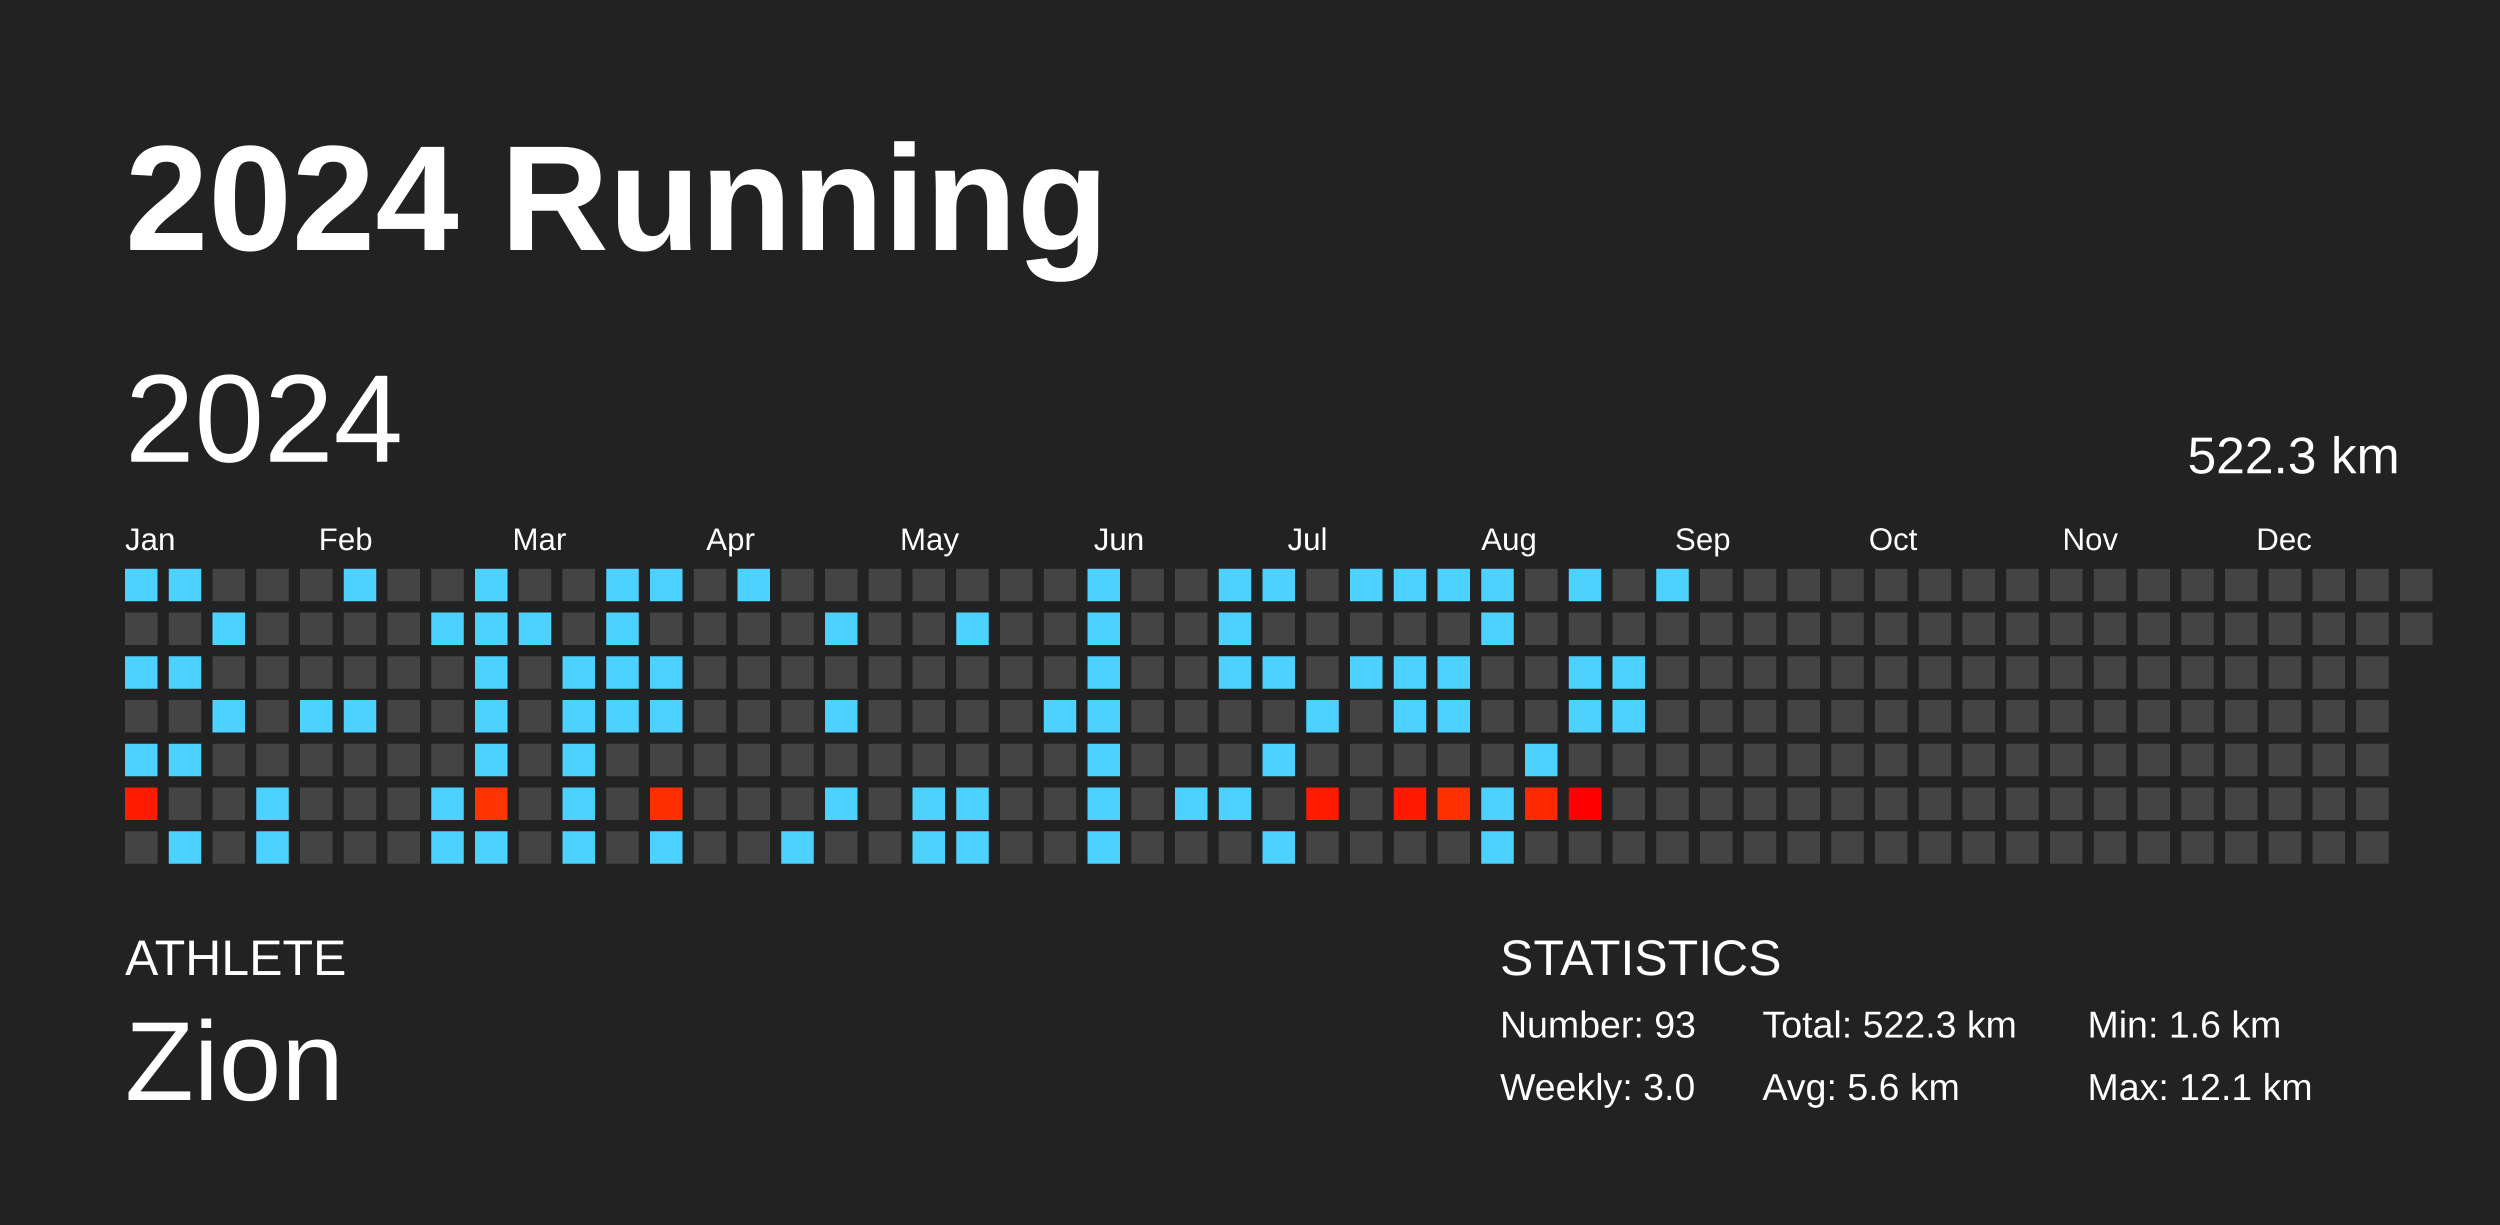
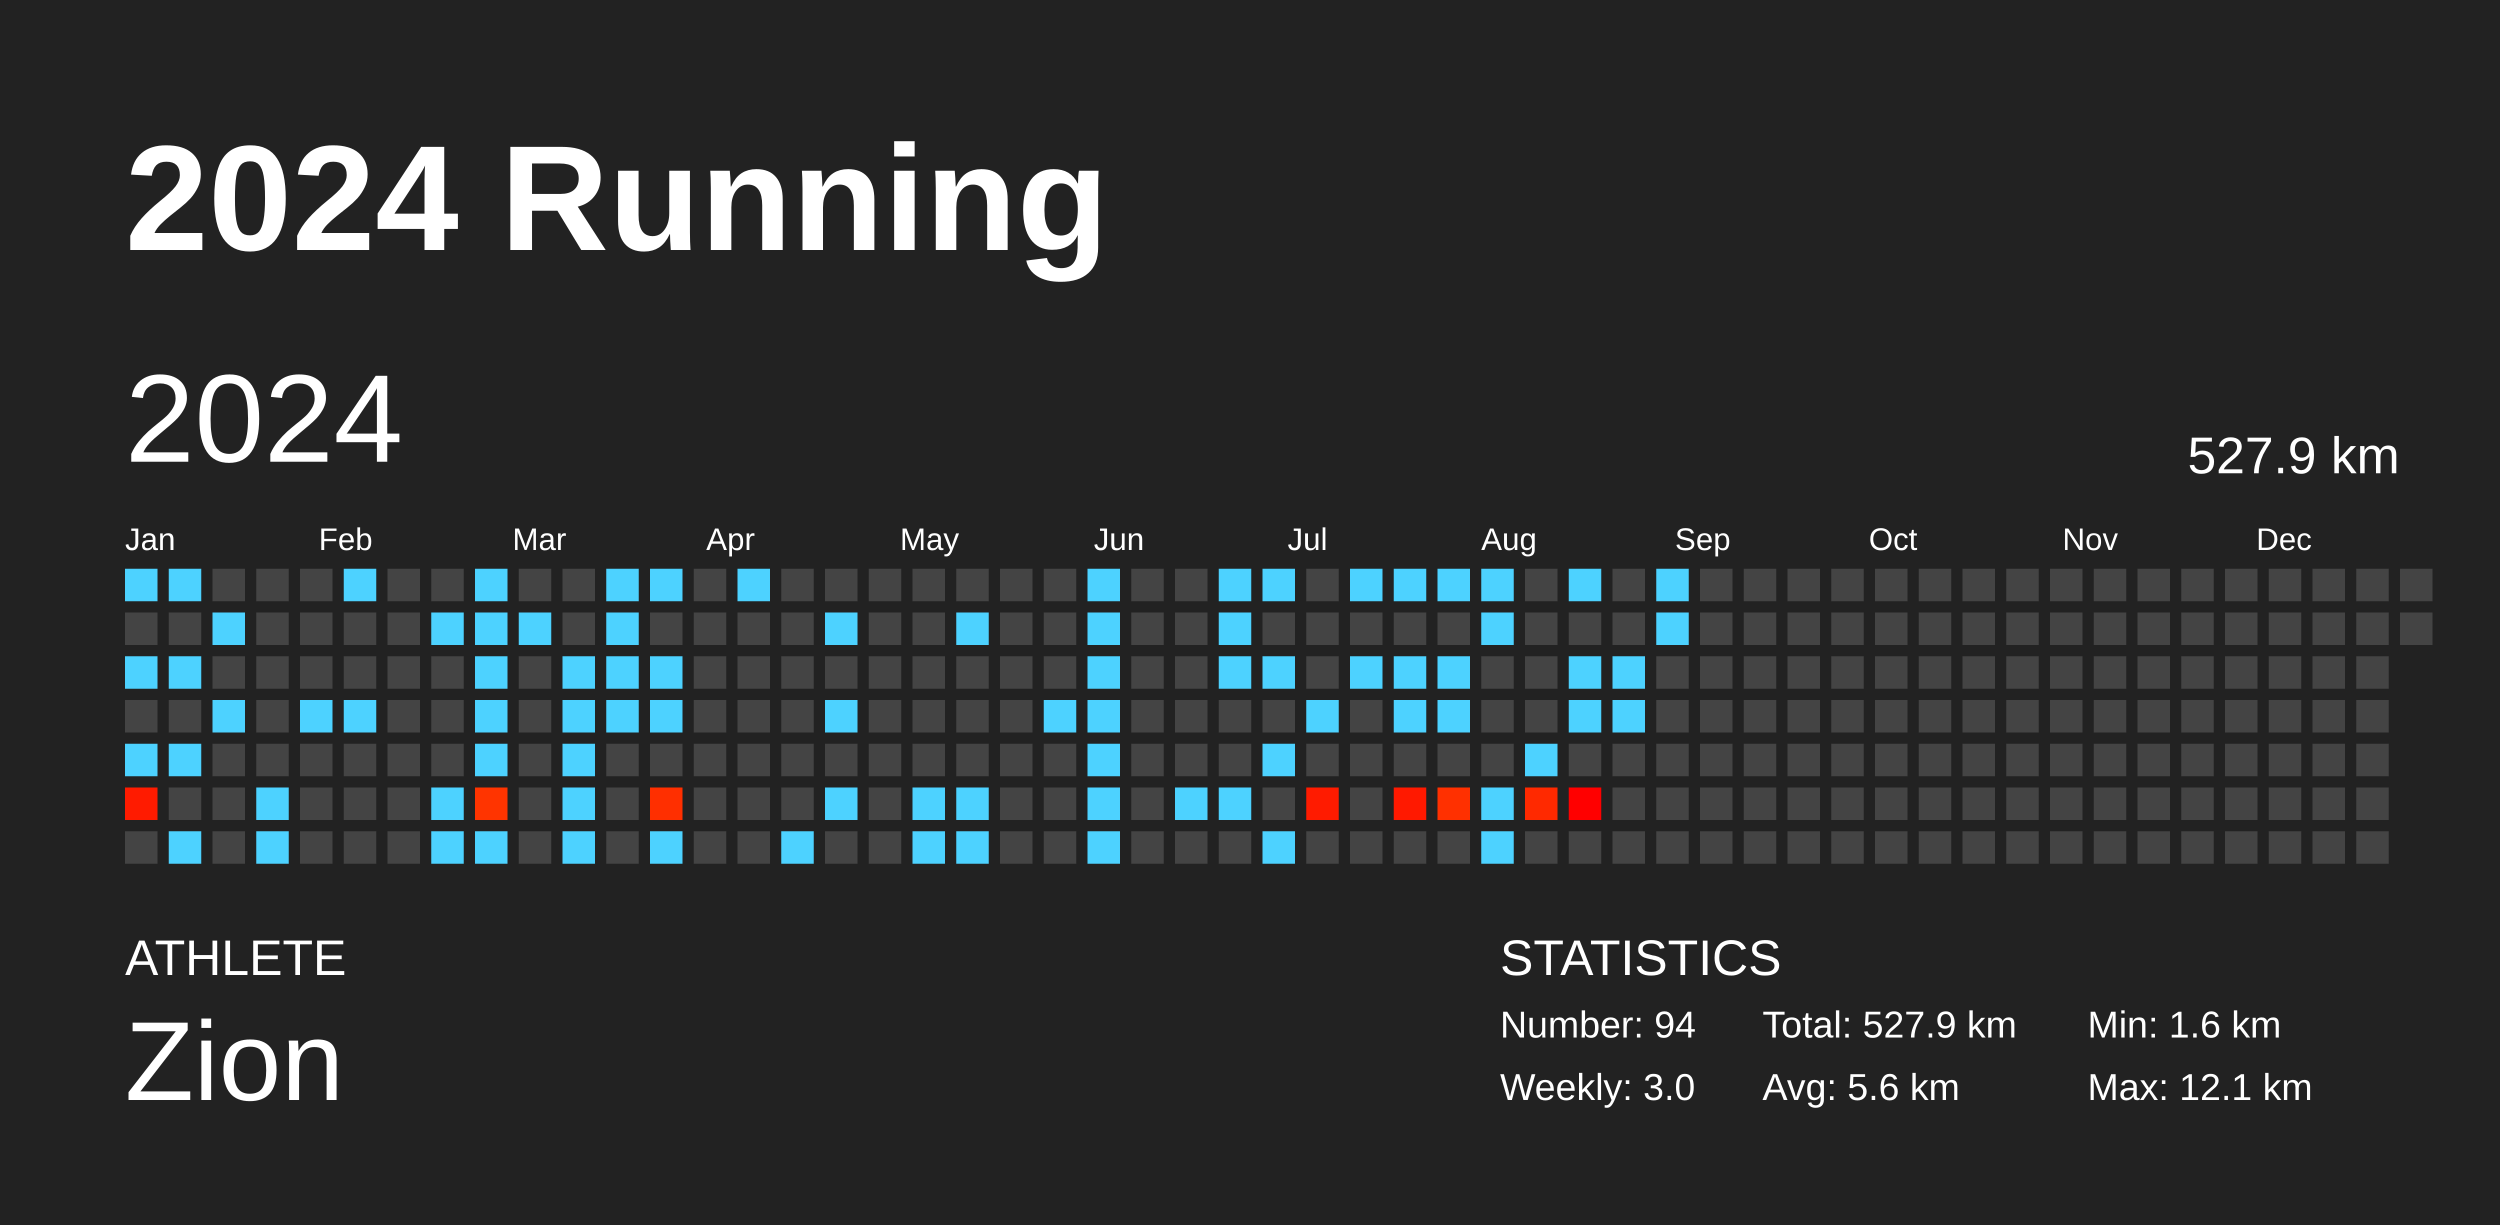
<svg xmlns="http://www.w3.org/2000/svg" baseProfile="full" height="98mm" version="1.1" viewBox="0,0,200,98" width="200mm">
  <defs />
  <rect fill="#222222" height="98" width="200" x="0" y="0" />
  <text fill="#FFFFFF" style="font-size:12px; font-family:Arial; font-weight:bold;" x="10" y="20">2024 Running</text>
  <text fill="#FFFFFF" style="font-size:4px; font-family:Arial" x="10" y="78">ATHLETE</text>
  <text fill="#FFFFFF" style="font-size:9px; font-family:Arial" x="10" y="88">Zion</text>
  <text fill="#FFFFFF" style="font-size:4px; font-family:Arial" x="120" y="78">STATISTICS</text>
-   <text fill="#FFFFFF" style="font-size:3px; font-family:Arial" x="120" y="83">Number: 93</text>
+   <text fill="#FFFFFF" style="font-size:3px; font-family:Arial" x="120" y="83">Number: 94</text>
  <text fill="#FFFFFF" style="font-size:3px; font-family:Arial" x="120" y="88">Weekly: 3.0</text>
-   <text fill="#FFFFFF" style="font-size:3px; font-family:Arial" x="141" y="83">Total: 522.3 km</text>
+   <text fill="#FFFFFF" style="font-size:3px; font-family:Arial" x="141" y="83">Total: 527.9 km</text>
  <text fill="#FFFFFF" style="font-size:3px; font-family:Arial" x="141" y="88">Avg: 5.6 km</text>
  <text fill="#FFFFFF" style="font-size:3px; font-family:Arial" x="167" y="83">Min: 1.6 km</text>
  <text fill="#FFFFFF" style="font-size:3px; font-family:Arial" x="167" y="88">Max: 12.1 km</text>
  <text dominant-baseline="hanging" fill="#FFFFFF" style="font-size:10.0px; font-family:Arial;" x="10" y="30">2024</text>
-   <text dominant-baseline="hanging" fill="#FFFFFF" style="font-size:4.125px; font-family:Arial;" x="175" y="35">522.3 km</text>
+   <text dominant-baseline="hanging" fill="#FFFFFF" style="font-size:4.125px; font-family:Arial;" x="175" y="35">527.9 km</text>
  <text fill="#FFFFFF" style="font-size:2.5px; font-family:Arial" x="10.0" y="44">Jan</text>
  <text fill="#FFFFFF" style="font-size:2.5px; font-family:Arial" x="25.5" y="44">Feb</text>
  <text fill="#FFFFFF" style="font-size:2.5px; font-family:Arial" x="41.0" y="44">Mar</text>
  <text fill="#FFFFFF" style="font-size:2.5px; font-family:Arial" x="56.5" y="44">Apr</text>
  <text fill="#FFFFFF" style="font-size:2.5px; font-family:Arial" x="72.0" y="44">May</text>
  <text fill="#FFFFFF" style="font-size:2.5px; font-family:Arial" x="87.5" y="44">Jun</text>
  <text fill="#FFFFFF" style="font-size:2.5px; font-family:Arial" x="103.0" y="44">Jul</text>
  <text fill="#FFFFFF" style="font-size:2.5px; font-family:Arial" x="118.5" y="44">Aug</text>
  <text fill="#FFFFFF" style="font-size:2.5px; font-family:Arial" x="134.0" y="44">Sep</text>
  <text fill="#FFFFFF" style="font-size:2.5px; font-family:Arial" x="149.5" y="44">Oct</text>
  <text fill="#FFFFFF" style="font-size:2.5px; font-family:Arial" x="165.0" y="44">Nov</text>
  <text fill="#FFFFFF" style="font-size:2.5px; font-family:Arial" x="180.5" y="44">Dec</text>
  <rect fill="#4dd2ff" height="2.6" width="2.6" x="10.0" y="45.5" />
  <rect fill="#444444" height="2.6" width="2.6" x="10.0" y="49.0" />
  <rect fill="#4dd2ff" height="2.6" width="2.6" x="10.0" y="52.5" />
  <rect fill="#444444" height="2.6" width="2.6" x="10.0" y="56.0" />
  <rect fill="#4dd2ff" height="2.6" width="2.6" x="10.0" y="59.5" />
  <rect fill="#ff1b00" height="2.6" width="2.6" x="10.0" y="63.0" />
  <rect fill="#444444" height="2.6" width="2.6" x="10.0" y="66.5" />
  <rect fill="#4dd2ff" height="2.6" width="2.6" x="13.5" y="45.5" />
  <rect fill="#444444" height="2.6" width="2.6" x="13.5" y="49.0" />
  <rect fill="#4dd2ff" height="2.6" width="2.6" x="13.5" y="52.5" />
  <rect fill="#444444" height="2.6" width="2.6" x="13.5" y="56.0" />
  <rect fill="#4dd2ff" height="2.6" width="2.6" x="13.5" y="59.5" />
  <rect fill="#444444" height="2.6" width="2.6" x="13.5" y="63.0" />
  <rect fill="#4dd2ff" height="2.6" width="2.6" x="13.5" y="66.5" />
  <rect fill="#444444" height="2.6" width="2.6" x="17.0" y="45.5" />
  <rect fill="#4dd2ff" height="2.6" width="2.6" x="17.0" y="49.0" />
  <rect fill="#444444" height="2.6" width="2.6" x="17.0" y="52.5" />
  <rect fill="#4dd2ff" height="2.6" width="2.6" x="17.0" y="56.0" />
  <rect fill="#444444" height="2.6" width="2.6" x="17.0" y="59.5" />
  <rect fill="#444444" height="2.6" width="2.6" x="17.0" y="63.0" />
  <rect fill="#444444" height="2.6" width="2.6" x="17.0" y="66.5" />
  <rect fill="#444444" height="2.6" width="2.6" x="20.5" y="45.5" />
  <rect fill="#444444" height="2.6" width="2.6" x="20.5" y="49.0" />
  <rect fill="#444444" height="2.6" width="2.6" x="20.5" y="52.5" />
  <rect fill="#444444" height="2.6" width="2.6" x="20.5" y="56.0" />
  <rect fill="#444444" height="2.6" width="2.6" x="20.5" y="59.5" />
  <rect fill="#4dd2ff" height="2.6" width="2.6" x="20.5" y="63.0" />
  <rect fill="#4dd2ff" height="2.6" width="2.6" x="20.5" y="66.5" />
  <rect fill="#444444" height="2.6" width="2.6" x="24.0" y="45.5" />
  <rect fill="#444444" height="2.6" width="2.6" x="24.0" y="49.0" />
  <rect fill="#444444" height="2.6" width="2.6" x="24.0" y="52.5" />
  <rect fill="#4dd2ff" height="2.6" width="2.6" x="24.0" y="56.0" />
  <rect fill="#444444" height="2.6" width="2.6" x="24.0" y="59.5" />
  <rect fill="#444444" height="2.6" width="2.6" x="24.0" y="63.0" />
  <rect fill="#444444" height="2.6" width="2.6" x="24.0" y="66.5" />
  <rect fill="#4dd2ff" height="2.6" width="2.6" x="27.5" y="45.5" />
  <rect fill="#444444" height="2.6" width="2.6" x="27.5" y="49.0" />
  <rect fill="#444444" height="2.6" width="2.6" x="27.5" y="52.5" />
  <rect fill="#4dd2ff" height="2.6" width="2.6" x="27.5" y="56.0" />
  <rect fill="#444444" height="2.6" width="2.6" x="27.5" y="59.5" />
  <rect fill="#444444" height="2.6" width="2.6" x="27.5" y="63.0" />
  <rect fill="#444444" height="2.6" width="2.6" x="27.5" y="66.5" />
  <rect fill="#444444" height="2.6" width="2.6" x="31.0" y="45.5" />
  <rect fill="#444444" height="2.6" width="2.6" x="31.0" y="49.0" />
  <rect fill="#444444" height="2.6" width="2.6" x="31.0" y="52.5" />
  <rect fill="#444444" height="2.6" width="2.6" x="31.0" y="56.0" />
  <rect fill="#444444" height="2.6" width="2.6" x="31.0" y="59.5" />
  <rect fill="#444444" height="2.6" width="2.6" x="31.0" y="63.0" />
  <rect fill="#444444" height="2.6" width="2.6" x="31.0" y="66.5" />
  <rect fill="#444444" height="2.6" width="2.6" x="34.5" y="45.5" />
  <rect fill="#4dd2ff" height="2.6" width="2.6" x="34.5" y="49.0" />
  <rect fill="#444444" height="2.6" width="2.6" x="34.5" y="52.5" />
  <rect fill="#444444" height="2.6" width="2.6" x="34.5" y="56.0" />
  <rect fill="#444444" height="2.6" width="2.6" x="34.5" y="59.5" />
  <rect fill="#4dd2ff" height="2.6" width="2.6" x="34.5" y="63.0" />
  <rect fill="#4dd2ff" height="2.6" width="2.6" x="34.5" y="66.5" />
  <rect fill="#4dd2ff" height="2.6" width="2.6" x="38.0" y="45.5" />
  <rect fill="#4dd2ff" height="2.6" width="2.6" x="38.0" y="49.0" />
  <rect fill="#4dd2ff" height="2.6" width="2.6" x="38.0" y="52.5" />
  <rect fill="#4dd2ff" height="2.6" width="2.6" x="38.0" y="56.0" />
  <rect fill="#4dd2ff" height="2.6" width="2.6" x="38.0" y="59.5" />
  <rect fill="#ff3400" height="2.6" width="2.6" x="38.0" y="63.0" />
  <rect fill="#4dd2ff" height="2.6" width="2.6" x="38.0" y="66.5" />
  <rect fill="#444444" height="2.6" width="2.6" x="41.5" y="45.5" />
  <rect fill="#4dd2ff" height="2.6" width="2.6" x="41.5" y="49.0" />
  <rect fill="#444444" height="2.6" width="2.6" x="41.5" y="52.5" />
  <rect fill="#444444" height="2.6" width="2.6" x="41.5" y="56.0" />
  <rect fill="#444444" height="2.6" width="2.6" x="41.5" y="59.5" />
  <rect fill="#444444" height="2.6" width="2.6" x="41.5" y="63.0" />
  <rect fill="#444444" height="2.6" width="2.6" x="41.5" y="66.5" />
  <rect fill="#444444" height="2.6" width="2.6" x="45.0" y="45.5" />
  <rect fill="#444444" height="2.6" width="2.6" x="45.0" y="49.0" />
  <rect fill="#4dd2ff" height="2.6" width="2.6" x="45.0" y="52.5" />
  <rect fill="#4dd2ff" height="2.6" width="2.6" x="45.0" y="56.0" />
  <rect fill="#4dd2ff" height="2.6" width="2.6" x="45.0" y="59.5" />
  <rect fill="#4dd2ff" height="2.6" width="2.6" x="45.0" y="63.0" />
  <rect fill="#4dd2ff" height="2.6" width="2.6" x="45.0" y="66.5" />
  <rect fill="#4dd2ff" height="2.6" width="2.6" x="48.5" y="45.5" />
  <rect fill="#4dd2ff" height="2.6" width="2.6" x="48.5" y="49.0" />
  <rect fill="#4dd2ff" height="2.6" width="2.6" x="48.5" y="52.5" />
  <rect fill="#4dd2ff" height="2.6" width="2.6" x="48.5" y="56.0" />
  <rect fill="#444444" height="2.6" width="2.6" x="48.5" y="59.5" />
  <rect fill="#444444" height="2.6" width="2.6" x="48.5" y="63.0" />
  <rect fill="#444444" height="2.6" width="2.6" x="48.5" y="66.5" />
  <rect fill="#4dd2ff" height="2.6" width="2.6" x="52.0" y="45.5" />
  <rect fill="#444444" height="2.6" width="2.6" x="52.0" y="49.0" />
  <rect fill="#4dd2ff" height="2.6" width="2.6" x="52.0" y="52.5" />
  <rect fill="#4dd2ff" height="2.6" width="2.6" x="52.0" y="56.0" />
  <rect fill="#444444" height="2.6" width="2.6" x="52.0" y="59.5" />
  <rect fill="#ff2f00" height="2.6" width="2.6" x="52.0" y="63.0" />
  <rect fill="#4dd2ff" height="2.6" width="2.6" x="52.0" y="66.5" />
  <rect fill="#444444" height="2.6" width="2.6" x="55.5" y="45.5" />
  <rect fill="#444444" height="2.6" width="2.6" x="55.5" y="49.0" />
  <rect fill="#444444" height="2.6" width="2.6" x="55.5" y="52.5" />
  <rect fill="#444444" height="2.6" width="2.6" x="55.5" y="56.0" />
  <rect fill="#444444" height="2.6" width="2.6" x="55.5" y="59.5" />
  <rect fill="#444444" height="2.6" width="2.6" x="55.5" y="63.0" />
  <rect fill="#444444" height="2.6" width="2.6" x="55.5" y="66.5" />
  <rect fill="#4dd2ff" height="2.6" width="2.6" x="59.0" y="45.5" />
  <rect fill="#444444" height="2.6" width="2.6" x="59.0" y="49.0" />
  <rect fill="#444444" height="2.6" width="2.6" x="59.0" y="52.5" />
  <rect fill="#444444" height="2.6" width="2.6" x="59.0" y="56.0" />
  <rect fill="#444444" height="2.6" width="2.6" x="59.0" y="59.5" />
  <rect fill="#444444" height="2.6" width="2.6" x="59.0" y="63.0" />
  <rect fill="#444444" height="2.6" width="2.6" x="59.0" y="66.5" />
  <rect fill="#444444" height="2.6" width="2.6" x="62.5" y="45.5" />
  <rect fill="#444444" height="2.6" width="2.6" x="62.5" y="49.0" />
  <rect fill="#444444" height="2.6" width="2.6" x="62.5" y="52.5" />
  <rect fill="#444444" height="2.6" width="2.6" x="62.5" y="56.0" />
  <rect fill="#444444" height="2.6" width="2.6" x="62.5" y="59.5" />
  <rect fill="#444444" height="2.6" width="2.6" x="62.5" y="63.0" />
  <rect fill="#4dd2ff" height="2.6" width="2.6" x="62.5" y="66.5" />
  <rect fill="#444444" height="2.6" width="2.6" x="66.0" y="45.5" />
  <rect fill="#4dd2ff" height="2.6" width="2.6" x="66.0" y="49.0" />
  <rect fill="#444444" height="2.6" width="2.6" x="66.0" y="52.5" />
  <rect fill="#4dd2ff" height="2.6" width="2.6" x="66.0" y="56.0" />
  <rect fill="#444444" height="2.6" width="2.6" x="66.0" y="59.5" />
  <rect fill="#4dd2ff" height="2.6" width="2.6" x="66.0" y="63.0" />
  <rect fill="#444444" height="2.6" width="2.6" x="66.0" y="66.5" />
  <rect fill="#444444" height="2.6" width="2.6" x="69.5" y="45.5" />
  <rect fill="#444444" height="2.6" width="2.6" x="69.5" y="49.0" />
  <rect fill="#444444" height="2.6" width="2.6" x="69.5" y="52.5" />
  <rect fill="#444444" height="2.6" width="2.6" x="69.5" y="56.0" />
  <rect fill="#444444" height="2.6" width="2.6" x="69.5" y="59.5" />
  <rect fill="#444444" height="2.6" width="2.6" x="69.5" y="63.0" />
  <rect fill="#444444" height="2.6" width="2.6" x="69.5" y="66.5" />
  <rect fill="#444444" height="2.6" width="2.6" x="73.0" y="45.5" />
  <rect fill="#444444" height="2.6" width="2.6" x="73.0" y="49.0" />
  <rect fill="#444444" height="2.6" width="2.6" x="73.0" y="52.5" />
  <rect fill="#444444" height="2.6" width="2.6" x="73.0" y="56.0" />
  <rect fill="#444444" height="2.6" width="2.6" x="73.0" y="59.5" />
  <rect fill="#4dd2ff" height="2.6" width="2.6" x="73.0" y="63.0" />
  <rect fill="#4dd2ff" height="2.6" width="2.6" x="73.0" y="66.5" />
  <rect fill="#444444" height="2.6" width="2.6" x="76.5" y="45.5" />
  <rect fill="#4dd2ff" height="2.6" width="2.6" x="76.5" y="49.0" />
  <rect fill="#444444" height="2.6" width="2.6" x="76.5" y="52.5" />
  <rect fill="#444444" height="2.6" width="2.6" x="76.5" y="56.0" />
  <rect fill="#444444" height="2.6" width="2.6" x="76.5" y="59.5" />
  <rect fill="#4dd2ff" height="2.6" width="2.6" x="76.5" y="63.0" />
  <rect fill="#4dd2ff" height="2.6" width="2.6" x="76.5" y="66.5" />
  <rect fill="#444444" height="2.6" width="2.6" x="80.0" y="45.5" />
  <rect fill="#444444" height="2.6" width="2.6" x="80.0" y="49.0" />
  <rect fill="#444444" height="2.6" width="2.6" x="80.0" y="52.5" />
  <rect fill="#444444" height="2.6" width="2.6" x="80.0" y="56.0" />
  <rect fill="#444444" height="2.6" width="2.6" x="80.0" y="59.5" />
  <rect fill="#444444" height="2.6" width="2.6" x="80.0" y="63.0" />
  <rect fill="#444444" height="2.6" width="2.6" x="80.0" y="66.5" />
  <rect fill="#444444" height="2.6" width="2.6" x="83.5" y="45.5" />
  <rect fill="#444444" height="2.6" width="2.6" x="83.5" y="49.0" />
  <rect fill="#444444" height="2.6" width="2.6" x="83.5" y="52.5" />
  <rect fill="#4dd2ff" height="2.6" width="2.6" x="83.5" y="56.0" />
  <rect fill="#444444" height="2.6" width="2.6" x="83.5" y="59.5" />
  <rect fill="#444444" height="2.6" width="2.6" x="83.5" y="63.0" />
  <rect fill="#444444" height="2.6" width="2.6" x="83.5" y="66.5" />
  <rect fill="#4dd2ff" height="2.6" width="2.6" x="87.0" y="45.5" />
  <rect fill="#4dd2ff" height="2.6" width="2.6" x="87.0" y="49.0" />
  <rect fill="#4dd2ff" height="2.6" width="2.6" x="87.0" y="52.5" />
  <rect fill="#4dd2ff" height="2.6" width="2.6" x="87.0" y="56.0" />
  <rect fill="#4dd2ff" height="2.6" width="2.6" x="87.0" y="59.5" />
  <rect fill="#4dd2ff" height="2.6" width="2.6" x="87.0" y="63.0" />
  <rect fill="#4dd2ff" height="2.6" width="2.6" x="87.0" y="66.5" />
  <rect fill="#444444" height="2.6" width="2.6" x="90.5" y="45.5" />
  <rect fill="#444444" height="2.6" width="2.6" x="90.5" y="49.0" />
  <rect fill="#444444" height="2.6" width="2.6" x="90.5" y="52.5" />
  <rect fill="#444444" height="2.6" width="2.6" x="90.5" y="56.0" />
  <rect fill="#444444" height="2.6" width="2.6" x="90.5" y="59.5" />
  <rect fill="#444444" height="2.6" width="2.6" x="90.5" y="63.0" />
  <rect fill="#444444" height="2.6" width="2.6" x="90.5" y="66.5" />
  <rect fill="#444444" height="2.6" width="2.6" x="94.0" y="45.5" />
  <rect fill="#444444" height="2.6" width="2.6" x="94.0" y="49.0" />
  <rect fill="#444444" height="2.6" width="2.6" x="94.0" y="52.5" />
  <rect fill="#444444" height="2.6" width="2.6" x="94.0" y="56.0" />
  <rect fill="#444444" height="2.6" width="2.6" x="94.0" y="59.5" />
  <rect fill="#4dd2ff" height="2.6" width="2.6" x="94.0" y="63.0" />
  <rect fill="#444444" height="2.6" width="2.6" x="94.0" y="66.5" />
  <rect fill="#4dd2ff" height="2.6" width="2.6" x="97.5" y="45.5" />
  <rect fill="#4dd2ff" height="2.6" width="2.6" x="97.5" y="49.0" />
  <rect fill="#4dd2ff" height="2.6" width="2.6" x="97.5" y="52.5" />
  <rect fill="#444444" height="2.6" width="2.6" x="97.5" y="56.0" />
  <rect fill="#444444" height="2.6" width="2.6" x="97.5" y="59.5" />
  <rect fill="#4dd2ff" height="2.6" width="2.6" x="97.5" y="63.0" />
  <rect fill="#444444" height="2.6" width="2.6" x="97.5" y="66.5" />
  <rect fill="#4dd2ff" height="2.6" width="2.6" x="101.0" y="45.5" />
  <rect fill="#444444" height="2.6" width="2.6" x="101.0" y="49.0" />
  <rect fill="#4dd2ff" height="2.6" width="2.6" x="101.0" y="52.5" />
  <rect fill="#444444" height="2.6" width="2.6" x="101.0" y="56.0" />
  <rect fill="#4dd2ff" height="2.6" width="2.6" x="101.0" y="59.5" />
  <rect fill="#444444" height="2.6" width="2.6" x="101.0" y="63.0" />
  <rect fill="#4dd2ff" height="2.6" width="2.6" x="101.0" y="66.5" />
  <rect fill="#444444" height="2.6" width="2.6" x="104.5" y="45.5" />
  <rect fill="#444444" height="2.6" width="2.6" x="104.5" y="49.0" />
  <rect fill="#444444" height="2.6" width="2.6" x="104.5" y="52.5" />
  <rect fill="#4dd2ff" height="2.6" width="2.6" x="104.5" y="56.0" />
  <rect fill="#444444" height="2.6" width="2.6" x="104.5" y="59.5" />
  <rect fill="#ff1b00" height="2.6" width="2.6" x="104.5" y="63.0" />
  <rect fill="#444444" height="2.6" width="2.6" x="104.5" y="66.5" />
  <rect fill="#4dd2ff" height="2.6" width="2.6" x="108.0" y="45.5" />
  <rect fill="#444444" height="2.6" width="2.6" x="108.0" y="49.0" />
  <rect fill="#4dd2ff" height="2.6" width="2.6" x="108.0" y="52.5" />
  <rect fill="#444444" height="2.6" width="2.6" x="108.0" y="56.0" />
  <rect fill="#444444" height="2.6" width="2.6" x="108.0" y="59.5" />
  <rect fill="#444444" height="2.6" width="2.6" x="108.0" y="63.0" />
  <rect fill="#444444" height="2.6" width="2.6" x="108.0" y="66.5" />
  <rect fill="#4dd2ff" height="2.6" width="2.6" x="111.5" y="45.5" />
  <rect fill="#444444" height="2.6" width="2.6" x="111.5" y="49.0" />
  <rect fill="#4dd2ff" height="2.6" width="2.6" x="111.5" y="52.5" />
  <rect fill="#4dd2ff" height="2.6" width="2.6" x="111.5" y="56.0" />
  <rect fill="#444444" height="2.6" width="2.6" x="111.5" y="59.5" />
  <rect fill="#ff1900" height="2.6" width="2.6" x="111.5" y="63.0" />
  <rect fill="#444444" height="2.6" width="2.6" x="111.5" y="66.5" />
  <rect fill="#4dd2ff" height="2.6" width="2.6" x="115.0" y="45.5" />
  <rect fill="#444444" height="2.6" width="2.6" x="115.0" y="49.0" />
  <rect fill="#4dd2ff" height="2.6" width="2.6" x="115.0" y="52.5" />
  <rect fill="#4dd2ff" height="2.6" width="2.6" x="115.0" y="56.0" />
  <rect fill="#444444" height="2.6" width="2.6" x="115.0" y="59.5" />
  <rect fill="#ff3000" height="2.6" width="2.6" x="115.0" y="63.0" />
  <rect fill="#444444" height="2.6" width="2.6" x="115.0" y="66.5" />
  <rect fill="#4dd2ff" height="2.6" width="2.6" x="118.5" y="45.5" />
  <rect fill="#4dd2ff" height="2.6" width="2.6" x="118.5" y="49.0" />
  <rect fill="#444444" height="2.6" width="2.6" x="118.5" y="52.5" />
  <rect fill="#444444" height="2.6" width="2.6" x="118.5" y="56.0" />
  <rect fill="#444444" height="2.6" width="2.6" x="118.5" y="59.5" />
  <rect fill="#4dd2ff" height="2.6" width="2.6" x="118.5" y="63.0" />
  <rect fill="#4dd2ff" height="2.6" width="2.6" x="118.5" y="66.5" />
  <rect fill="#444444" height="2.6" width="2.6" x="122.0" y="45.5" />
  <rect fill="#444444" height="2.6" width="2.6" x="122.0" y="49.0" />
  <rect fill="#444444" height="2.6" width="2.6" x="122.0" y="52.5" />
  <rect fill="#444444" height="2.6" width="2.6" x="122.0" y="56.0" />
  <rect fill="#4dd2ff" height="2.6" width="2.6" x="122.0" y="59.5" />
  <rect fill="#ff2900" height="2.6" width="2.6" x="122.0" y="63.0" />
  <rect fill="#444444" height="2.6" width="2.6" x="122.0" y="66.5" />
  <rect fill="#4dd2ff" height="2.6" width="2.6" x="125.5" y="45.5" />
  <rect fill="#444444" height="2.6" width="2.6" x="125.5" y="49.0" />
  <rect fill="#4dd2ff" height="2.6" width="2.6" x="125.5" y="52.5" />
  <rect fill="#4dd2ff" height="2.6" width="2.6" x="125.5" y="56.0" />
  <rect fill="#444444" height="2.6" width="2.6" x="125.5" y="59.5" />
  <rect fill="#ff0000" height="2.6" width="2.6" x="125.5" y="63.0" />
  <rect fill="#444444" height="2.6" width="2.6" x="125.5" y="66.5" />
  <rect fill="#444444" height="2.6" width="2.6" x="129.0" y="45.5" />
  <rect fill="#444444" height="2.6" width="2.6" x="129.0" y="49.0" />
  <rect fill="#4dd2ff" height="2.6" width="2.6" x="129.0" y="52.5" />
  <rect fill="#4dd2ff" height="2.6" width="2.6" x="129.0" y="56.0" />
  <rect fill="#444444" height="2.6" width="2.6" x="129.0" y="59.5" />
  <rect fill="#444444" height="2.6" width="2.6" x="129.0" y="63.0" />
  <rect fill="#444444" height="2.6" width="2.6" x="129.0" y="66.5" />
  <rect fill="#4dd2ff" height="2.6" width="2.6" x="132.5" y="45.5" />
-   <rect fill="#444444" height="2.6" width="2.6" x="132.5" y="49.0" />
+   <rect fill="#4dd2ff" height="2.6" width="2.6" x="132.5" y="49.0" />
  <rect fill="#444444" height="2.6" width="2.6" x="132.5" y="52.5" />
  <rect fill="#444444" height="2.6" width="2.6" x="132.5" y="56.0" />
  <rect fill="#444444" height="2.6" width="2.6" x="132.5" y="59.5" />
  <rect fill="#444444" height="2.6" width="2.6" x="132.5" y="63.0" />
  <rect fill="#444444" height="2.6" width="2.6" x="132.5" y="66.5" />
  <rect fill="#444444" height="2.6" width="2.6" x="136.0" y="45.5" />
  <rect fill="#444444" height="2.6" width="2.6" x="136.0" y="49.0" />
  <rect fill="#444444" height="2.6" width="2.6" x="136.0" y="52.5" />
  <rect fill="#444444" height="2.6" width="2.6" x="136.0" y="56.0" />
  <rect fill="#444444" height="2.6" width="2.6" x="136.0" y="59.5" />
  <rect fill="#444444" height="2.6" width="2.6" x="136.0" y="63.0" />
  <rect fill="#444444" height="2.6" width="2.6" x="136.0" y="66.5" />
  <rect fill="#444444" height="2.6" width="2.6" x="139.5" y="45.5" />
  <rect fill="#444444" height="2.6" width="2.6" x="139.5" y="49.0" />
  <rect fill="#444444" height="2.6" width="2.6" x="139.5" y="52.5" />
  <rect fill="#444444" height="2.6" width="2.6" x="139.5" y="56.0" />
  <rect fill="#444444" height="2.6" width="2.6" x="139.5" y="59.5" />
  <rect fill="#444444" height="2.6" width="2.6" x="139.5" y="63.0" />
  <rect fill="#444444" height="2.6" width="2.6" x="139.5" y="66.5" />
  <rect fill="#444444" height="2.6" width="2.6" x="143.0" y="45.5" />
  <rect fill="#444444" height="2.6" width="2.6" x="143.0" y="49.0" />
  <rect fill="#444444" height="2.6" width="2.6" x="143.0" y="52.5" />
  <rect fill="#444444" height="2.6" width="2.6" x="143.0" y="56.0" />
  <rect fill="#444444" height="2.6" width="2.6" x="143.0" y="59.5" />
  <rect fill="#444444" height="2.6" width="2.6" x="143.0" y="63.0" />
  <rect fill="#444444" height="2.6" width="2.6" x="143.0" y="66.5" />
  <rect fill="#444444" height="2.6" width="2.6" x="146.5" y="45.5" />
  <rect fill="#444444" height="2.6" width="2.6" x="146.5" y="49.0" />
  <rect fill="#444444" height="2.6" width="2.6" x="146.5" y="52.5" />
  <rect fill="#444444" height="2.6" width="2.6" x="146.5" y="56.0" />
  <rect fill="#444444" height="2.6" width="2.6" x="146.5" y="59.5" />
  <rect fill="#444444" height="2.6" width="2.6" x="146.5" y="63.0" />
  <rect fill="#444444" height="2.6" width="2.6" x="146.5" y="66.5" />
  <rect fill="#444444" height="2.6" width="2.6" x="150.0" y="45.5" />
  <rect fill="#444444" height="2.6" width="2.6" x="150.0" y="49.0" />
  <rect fill="#444444" height="2.6" width="2.6" x="150.0" y="52.5" />
  <rect fill="#444444" height="2.6" width="2.6" x="150.0" y="56.0" />
  <rect fill="#444444" height="2.6" width="2.6" x="150.0" y="59.5" />
  <rect fill="#444444" height="2.6" width="2.6" x="150.0" y="63.0" />
  <rect fill="#444444" height="2.6" width="2.6" x="150.0" y="66.5" />
  <rect fill="#444444" height="2.6" width="2.6" x="153.5" y="45.5" />
  <rect fill="#444444" height="2.6" width="2.6" x="153.5" y="49.0" />
  <rect fill="#444444" height="2.6" width="2.6" x="153.5" y="52.5" />
  <rect fill="#444444" height="2.6" width="2.6" x="153.5" y="56.0" />
  <rect fill="#444444" height="2.6" width="2.6" x="153.5" y="59.5" />
  <rect fill="#444444" height="2.6" width="2.6" x="153.5" y="63.0" />
  <rect fill="#444444" height="2.6" width="2.6" x="153.5" y="66.5" />
  <rect fill="#444444" height="2.6" width="2.6" x="157.0" y="45.5" />
  <rect fill="#444444" height="2.6" width="2.6" x="157.0" y="49.0" />
  <rect fill="#444444" height="2.6" width="2.6" x="157.0" y="52.5" />
  <rect fill="#444444" height="2.6" width="2.6" x="157.0" y="56.0" />
  <rect fill="#444444" height="2.6" width="2.6" x="157.0" y="59.5" />
  <rect fill="#444444" height="2.6" width="2.6" x="157.0" y="63.0" />
  <rect fill="#444444" height="2.6" width="2.6" x="157.0" y="66.5" />
  <rect fill="#444444" height="2.6" width="2.6" x="160.5" y="45.5" />
  <rect fill="#444444" height="2.6" width="2.6" x="160.5" y="49.0" />
  <rect fill="#444444" height="2.6" width="2.6" x="160.5" y="52.5" />
  <rect fill="#444444" height="2.6" width="2.6" x="160.5" y="56.0" />
  <rect fill="#444444" height="2.6" width="2.6" x="160.5" y="59.5" />
  <rect fill="#444444" height="2.6" width="2.6" x="160.5" y="63.0" />
  <rect fill="#444444" height="2.6" width="2.6" x="160.5" y="66.5" />
  <rect fill="#444444" height="2.6" width="2.6" x="164.0" y="45.5" />
  <rect fill="#444444" height="2.6" width="2.6" x="164.0" y="49.0" />
  <rect fill="#444444" height="2.6" width="2.6" x="164.0" y="52.5" />
  <rect fill="#444444" height="2.6" width="2.6" x="164.0" y="56.0" />
  <rect fill="#444444" height="2.6" width="2.6" x="164.0" y="59.5" />
  <rect fill="#444444" height="2.6" width="2.6" x="164.0" y="63.0" />
  <rect fill="#444444" height="2.6" width="2.6" x="164.0" y="66.5" />
  <rect fill="#444444" height="2.6" width="2.6" x="167.5" y="45.5" />
  <rect fill="#444444" height="2.6" width="2.6" x="167.5" y="49.0" />
  <rect fill="#444444" height="2.6" width="2.6" x="167.5" y="52.5" />
  <rect fill="#444444" height="2.6" width="2.6" x="167.5" y="56.0" />
  <rect fill="#444444" height="2.6" width="2.6" x="167.5" y="59.5" />
  <rect fill="#444444" height="2.6" width="2.6" x="167.5" y="63.0" />
  <rect fill="#444444" height="2.6" width="2.6" x="167.5" y="66.5" />
  <rect fill="#444444" height="2.6" width="2.6" x="171.0" y="45.5" />
  <rect fill="#444444" height="2.6" width="2.6" x="171.0" y="49.0" />
  <rect fill="#444444" height="2.6" width="2.6" x="171.0" y="52.5" />
  <rect fill="#444444" height="2.6" width="2.6" x="171.0" y="56.0" />
  <rect fill="#444444" height="2.6" width="2.6" x="171.0" y="59.5" />
  <rect fill="#444444" height="2.6" width="2.6" x="171.0" y="63.0" />
  <rect fill="#444444" height="2.6" width="2.6" x="171.0" y="66.5" />
  <rect fill="#444444" height="2.6" width="2.6" x="174.5" y="45.5" />
  <rect fill="#444444" height="2.6" width="2.6" x="174.5" y="49.0" />
  <rect fill="#444444" height="2.6" width="2.6" x="174.5" y="52.5" />
  <rect fill="#444444" height="2.6" width="2.6" x="174.5" y="56.0" />
  <rect fill="#444444" height="2.6" width="2.6" x="174.5" y="59.5" />
  <rect fill="#444444" height="2.6" width="2.6" x="174.5" y="63.0" />
  <rect fill="#444444" height="2.6" width="2.6" x="174.5" y="66.5" />
  <rect fill="#444444" height="2.6" width="2.6" x="178.0" y="45.5" />
  <rect fill="#444444" height="2.6" width="2.6" x="178.0" y="49.0" />
  <rect fill="#444444" height="2.6" width="2.6" x="178.0" y="52.5" />
  <rect fill="#444444" height="2.6" width="2.6" x="178.0" y="56.0" />
  <rect fill="#444444" height="2.6" width="2.6" x="178.0" y="59.5" />
  <rect fill="#444444" height="2.6" width="2.6" x="178.0" y="63.0" />
  <rect fill="#444444" height="2.6" width="2.6" x="178.0" y="66.5" />
  <rect fill="#444444" height="2.6" width="2.6" x="181.5" y="45.5" />
  <rect fill="#444444" height="2.6" width="2.6" x="181.5" y="49.0" />
  <rect fill="#444444" height="2.6" width="2.6" x="181.5" y="52.5" />
  <rect fill="#444444" height="2.6" width="2.6" x="181.5" y="56.0" />
  <rect fill="#444444" height="2.6" width="2.6" x="181.5" y="59.5" />
  <rect fill="#444444" height="2.6" width="2.6" x="181.5" y="63.0" />
  <rect fill="#444444" height="2.6" width="2.6" x="181.5" y="66.5" />
  <rect fill="#444444" height="2.6" width="2.6" x="185.0" y="45.5" />
  <rect fill="#444444" height="2.6" width="2.6" x="185.0" y="49.0" />
  <rect fill="#444444" height="2.6" width="2.6" x="185.0" y="52.5" />
  <rect fill="#444444" height="2.6" width="2.6" x="185.0" y="56.0" />
  <rect fill="#444444" height="2.6" width="2.6" x="185.0" y="59.5" />
  <rect fill="#444444" height="2.6" width="2.6" x="185.0" y="63.0" />
  <rect fill="#444444" height="2.6" width="2.6" x="185.0" y="66.5" />
  <rect fill="#444444" height="2.6" width="2.6" x="188.5" y="45.5" />
  <rect fill="#444444" height="2.6" width="2.6" x="188.5" y="49.0" />
  <rect fill="#444444" height="2.6" width="2.6" x="188.5" y="52.5" />
  <rect fill="#444444" height="2.6" width="2.6" x="188.5" y="56.0" />
  <rect fill="#444444" height="2.6" width="2.6" x="188.5" y="59.5" />
  <rect fill="#444444" height="2.6" width="2.6" x="188.5" y="63.0" />
  <rect fill="#444444" height="2.6" width="2.6" x="188.5" y="66.5" />
  <rect fill="#444444" height="2.6" width="2.6" x="192.0" y="45.5" />
  <rect fill="#444444" height="2.6" width="2.6" x="192.0" y="49.0" />
</svg>
